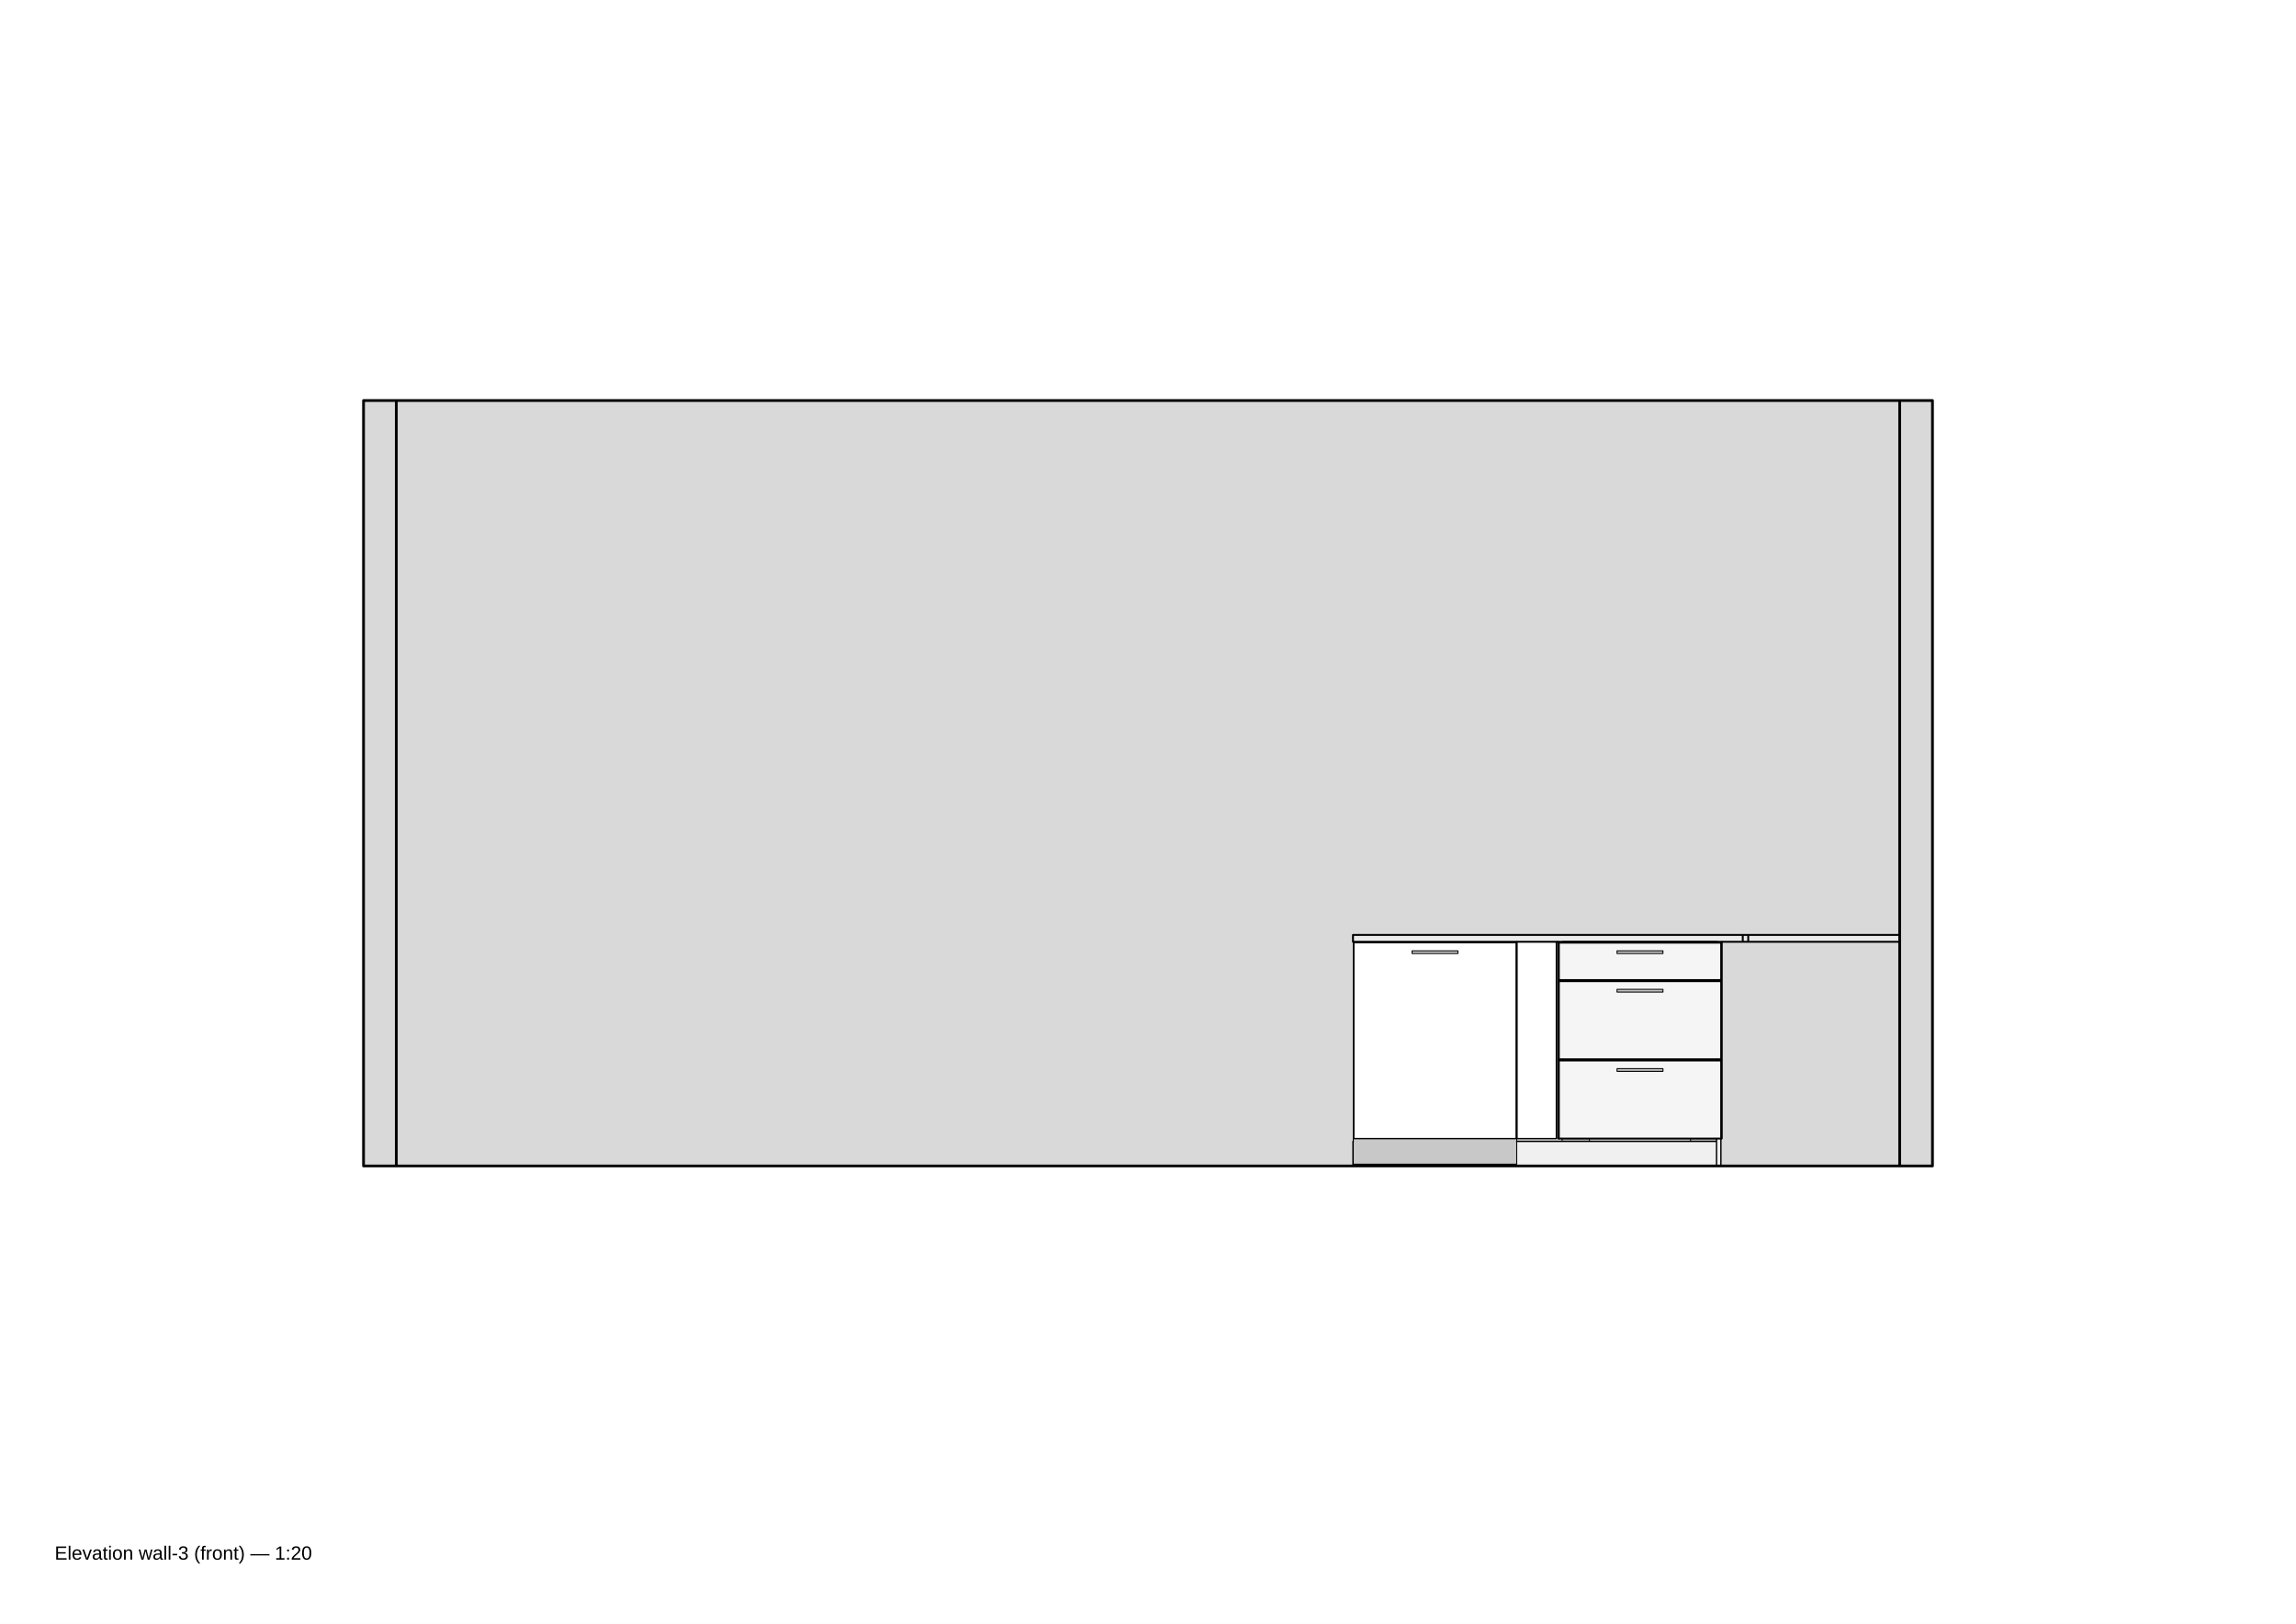
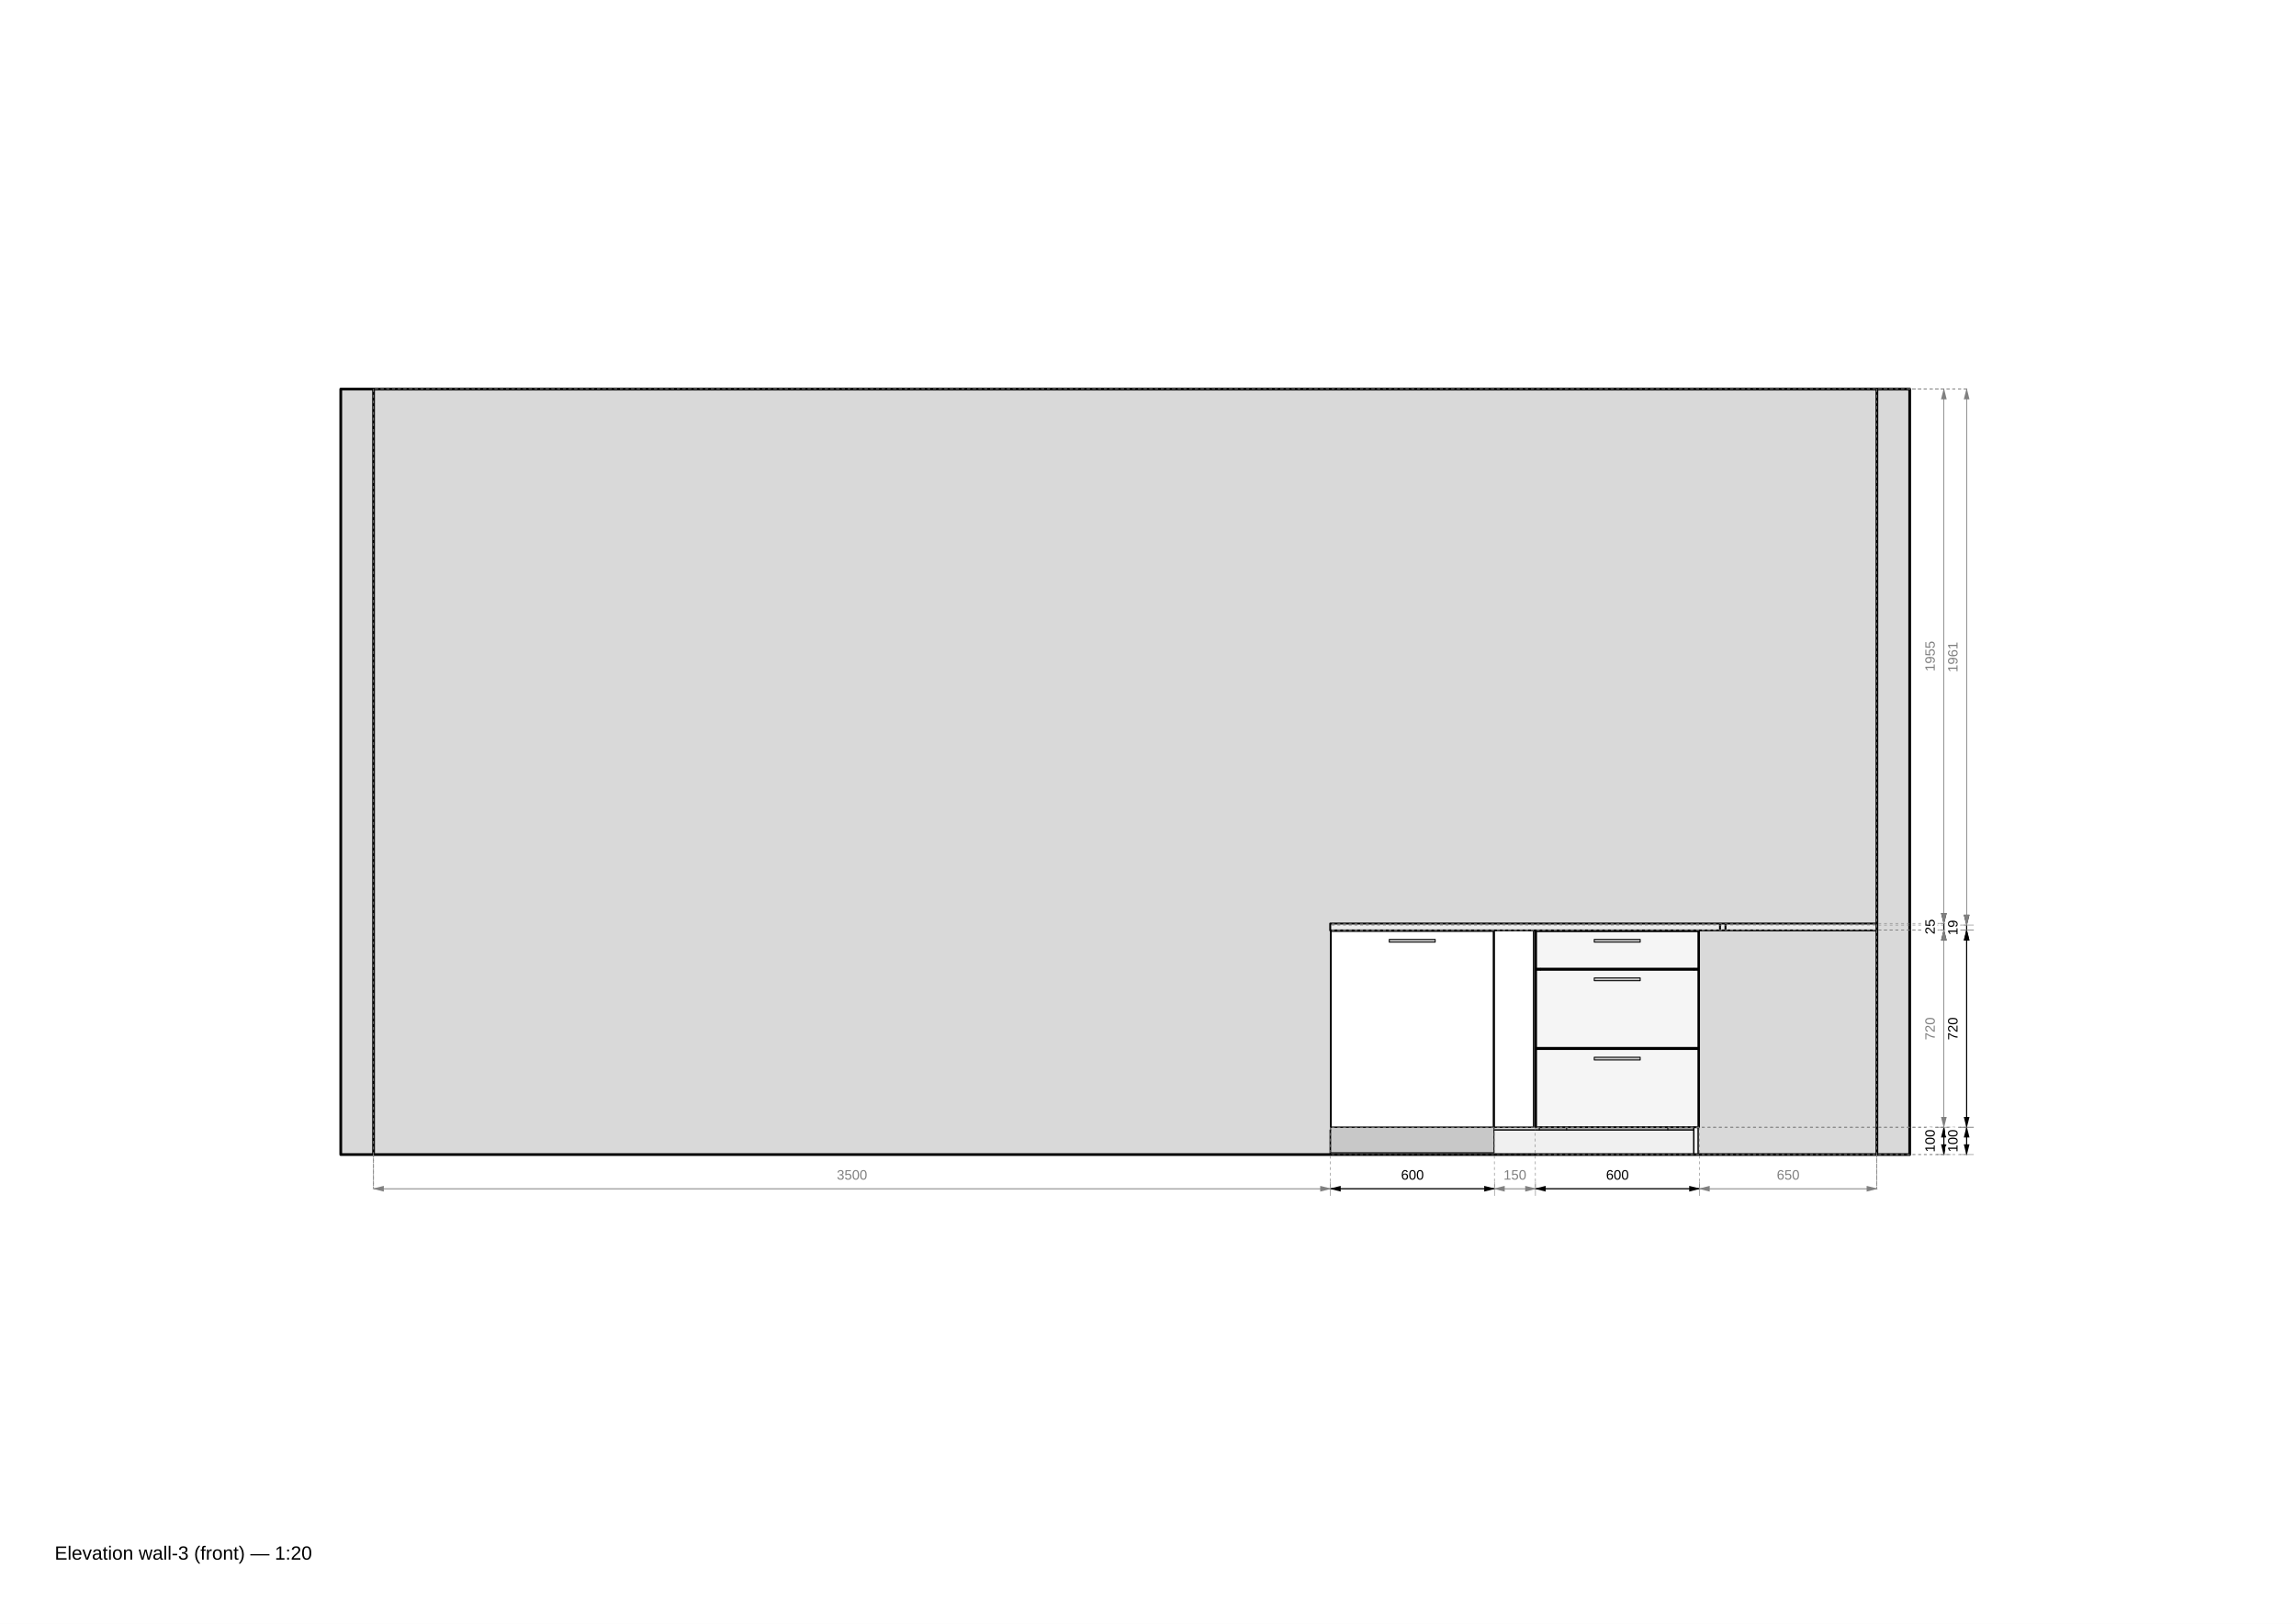
- <svg xmlns="http://www.w3.org/2000/svg" width="420mm" height="297mm" viewBox="-2135.0 -4265.0 8400.0 5940.0">
-   <rect x="-2135.0" y="-4265.0" width="8400.0" height="5940.0" fill="#ffffff" />
+ <svg xmlns="http://www.w3.org/2000/svg" width="420mm" height="297mm" viewBox="-2051.7 -4223.3 8400.0 5940.0">
+   <rect x="-2051.7" y="-4223.3" width="8400.0" height="5940.0" fill="#ffffff" />
  <g id="fills" fill-rule="evenodd">
    <path d="M4815.0 0.0L-685.0 0.0L-685.0 -2800.0L4815.0 -2800.0Z" fill="#d9d9d9" />
    <path d="M-685.0 0.0L-805.0 0.0L-805.0 -2800.0L-685.0 -2800.0Z" fill="#d9d9d9" />
    <path d="M4935.0 0.0L4815.0 0.0L4815.0 -2800.0L4935.0 -2800.0Z" fill="#d9d9d9" />
    <path d="M3415.0 0.0L3416.0 0.0L3416.0 -1.0L3415.0 -1.0Z" fill="#f0f0f0" />
    <path d="M3574.0 -101.5L4156.0 -101.5L4156.0 -818.5L3574.0 -818.5Z" fill="#ffffff" />
    <path d="M3603.0 -161.9L4127.0 -161.9L4127.0 -373.9L3603.0 -373.9Z" fill="#f5f5f5" />
    <path d="M3603.0 -432.4L4127.0 -432.4L4127.0 -644.4L3603.0 -644.4Z" fill="#f5f5f5" />
    <path d="M3603.0 -722.4L4127.0 -722.4L4127.0 -785.4L3603.0 -785.4Z" fill="#f5f5f5" />
    <path d="M4150.0 -0.5L4050.0 -0.5L4050.0 -111.5L4150.0 -111.5Z" fill="#c8c8c8" />
    <path d="M3680.0 -0.5L3680.0 -111.5L3580.0 -111.5L3580.0 -0.5Z" fill="#c8c8c8" />
    <path d="M3584.0 -800.5L4146.0 -800.5L4146.0 -819.5L3584.0 -819.5Z" fill="#ffffff" />
    <path d="M4050.0 -0.5L4050.0 -111.5L4150.0 -111.5L4150.0 -0.5Z" fill="#c8c8c8" />
    <path d="M3580.0 -0.5L3680.0 -0.5L3680.0 -111.5L3580.0 -111.5Z" fill="#c8c8c8" />
    <path d="M4145.0 0.0L4145.0 -100.0L4161.0 -100.0L4161.0 0.0Z" fill="#f0f0f0" />
    <path d="M2815.0 0.0L4145.0 0.0L4145.0 -90.0L2815.0 -90.0Z" fill="#f0f0f0" />
    <path d="M4115.0 -124.6L4146.0 -124.6L4146.0 -171.6L4115.0 -171.6Z" fill="#c8c8c8" />
    <path d="M4115.0 -395.1L4146.0 -395.1L4146.0 -442.1L4115.0 -442.1Z" fill="#c8c8c8" />
    <path d="M4115.0 -685.1L4146.0 -685.1L4146.0 -732.1L4115.0 -732.1Z" fill="#c8c8c8" />
    <path d="M3584.0 -124.6L3615.0 -124.6L3615.0 -171.6L3584.0 -171.6Z" fill="#c8c8c8" />
    <path d="M3584.0 -395.1L3615.0 -395.1L3615.0 -442.1L3584.0 -442.1Z" fill="#c8c8c8" />
    <path d="M3584.0 -685.1L3615.0 -685.1L3615.0 -732.1L3584.0 -732.1Z" fill="#c8c8c8" />
    <path d="M3584.0 -100.5L4146.0 -100.5L4146.0 -119.5L3584.0 -119.5Z" fill="#ffffff" />
    <path d="M4146.0 -100.0L4165.0 -100.0L4165.0 -820.0L4146.0 -820.0Z" fill="#ffffff" />
    <path d="M3584.0 -800.5L4146.0 -800.5L4146.0 -819.5L3584.0 -819.5Z" fill="#f5f5f5" />
    <path d="M3565.0 -100.0L3584.0 -100.0L3584.0 -820.0L3565.0 -820.0Z" fill="#ffffff" />
    <path d="M3415.0 -100.0L3434.0 -100.0L3434.0 -820.0L3415.0 -820.0Z" fill="#ffffff" />
    <path d="M4073.0 -122.9L4139.0 -122.9L4139.0 -373.9L4073.0 -373.9Z" fill="#c8c8c8" />
    <path d="M4073.0 -393.4L4139.0 -393.4L4139.0 -644.4L4073.0 -644.4Z" fill="#c8c8c8" />
    <path d="M4073.0 -683.4L4139.0 -683.4L4139.0 -785.4L4073.0 -785.4Z" fill="#c8c8c8" />
    <path d="M3601.5 -145.9L4128.5 -145.9L4128.5 -161.9L3601.5 -161.9Z" fill="#f5f5f5" />
    <path d="M3601.5 -416.4L4128.5 -416.4L4128.5 -432.4L3601.5 -432.4Z" fill="#f5f5f5" />
    <path d="M3601.5 -706.4L4128.5 -706.4L4128.5 -722.4L3601.5 -722.4Z" fill="#f5f5f5" />
    <path d="M3591.0 -122.9L3657.0 -122.9L3657.0 -373.9L3591.0 -373.9Z" fill="#c8c8c8" />
    <path d="M3591.0 -393.4L3657.0 -393.4L3657.0 -644.4L3591.0 -644.4Z" fill="#c8c8c8" />
    <path d="M3591.0 -683.4L3657.0 -683.4L3657.0 -785.4L3591.0 -785.4Z" fill="#c8c8c8" />
    <path d="M3437.0 -112.5L3477.0 -112.5L3477.0 -127.5L3437.0 -127.5Z" fill="#ffffff" />
    <path d="M3437.0 -452.5L3477.0 -452.5L3477.0 -467.5L3437.0 -467.5Z" fill="#ffffff" />
    <path d="M3437.0 -792.5L3477.0 -792.5L3477.0 -807.5L3437.0 -807.5Z" fill="#ffffff" />
    <path d="M2816.0 -6.5L3414.0 -6.5L3414.0 -820.0L2816.0 -820.0Z" fill="#c8c8c8" />
    <path d="M4815.0 -820.0L4261.0 -820.0L4261.0 -845.0L4815.0 -845.0Z" fill="#ebebeb" />
    <path d="M3568.0 -100.0L4162.0 -100.0L4162.0 -386.0L3568.0 -386.0Z" fill="#f5f5f5" />
    <path d="M3568.0 -390.0L4162.0 -390.0L4162.0 -676.0L3568.0 -676.0Z" fill="#f5f5f5" />
    <path d="M3568.0 -680.0L4162.0 -680.0L4162.0 -817.0L3568.0 -817.0Z" fill="#f5f5f5" />
    <path d="M3415.0 -100.0L3559.0 -100.0L3559.0 -820.0L3415.0 -820.0Z" fill="#ffffff" />
    <path d="M2818.0 -100.0L3412.0 -100.0L3412.0 -817.0L2818.0 -817.0Z" fill="#ffffff" />
    <path d="M4261.0 -820.0L4241.0 -820.0L4241.0 -845.0L4261.0 -845.0Z" fill="#ebebeb" />
    <path d="M4241.0 -820.0L2815.0 -820.0L2815.0 -845.0L4241.0 -845.0Z" fill="#ebebeb" />
    <path d="M3781.0 -346.0L3949.0 -346.0L3949.0 -356.0L3781.0 -356.0Z" fill="#c8c8c8" />
    <path d="M3781.0 -636.0L3949.0 -636.0L3949.0 -646.0L3781.0 -646.0Z" fill="#c8c8c8" />
    <path d="M3781.0 -777.0L3949.0 -777.0L3949.0 -787.0L3781.0 -787.0Z" fill="#c8c8c8" />
    <path d="M3031.0 -777.0L3199.0 -777.0L3199.0 -787.0L3031.0 -787.0Z" fill="#c8c8c8" />
  </g>
  <g id="hidden-lines" fill="none" stroke="#000000" stroke-linecap="round" />
  <g id="lines" fill="none" stroke="#000000" stroke-linecap="round" stroke-linejoin="round">
    <path class="wall" stroke-width="10.0" d="M-805.0 0.0L4935.0 0.0M-805.0 -2800.0L4935.0 -2800.0M4815.0 0.0L4815.0 -2800.0M-685.0 0.0L-685.0 -2800.0M-805.0 0.0L-805.0 -2800.0M4935.0 0.0L4935.0 -2800.0" />
    <path class="front" stroke-width="7.0" d="M3568.0 -100.0L4162.0 -100.0M3584.0 -817.0L3584.0 -819.5M4146.0 -817.0L4146.0 -819.5M3584.0 -819.5L4146.0 -819.5M3568.0 -100.0L3568.0 -386.0M3568.0 -390.0L3568.0 -676.0M3568.0 -680.0L3568.0 -817.0M4162.0 -100.0L4162.0 -386.0M4162.0 -390.0L4162.0 -676.0M4162.0 -680.0L4162.0 -817.0M3568.0 -386.0L4162.0 -386.0M3568.0 -390.0L4162.0 -390.0M3568.0 -676.0L4162.0 -676.0M3568.0 -680.0L4162.0 -680.0M3568.0 -817.0L4162.0 -817.0" />
    <path class="carcass" stroke-width="5.0" d="M2818.0 -100.0L3412.0 -100.0M3415.0 -100.0L3559.0 -100.0M3565.0 -100.0L3568.0 -100.0M4162.0 -100.0L4165.0 -100.0M3565.0 -100.0L3565.0 -820.0M3584.0 -386.0L3584.0 -390.0M3584.0 -676.0L3584.0 -680.0M3584.0 -819.5L3584.0 -820.0M4146.0 -386.0L4146.0 -390.0M4146.0 -676.0L4146.0 -680.0M4146.0 -819.5L4146.0 -820.0M4165.0 -100.0L4165.0 -820.0M2818.0 -817.0L3412.0 -817.0M3415.0 -100.0L3415.0 -820.0M3559.0 -100.0L3559.0 -820.0M2818.0 -100.0L2818.0 -817.0M3412.0 -100.0L3412.0 -817.0" />
    <path class="worktop" stroke-width="7.0" d="M2815.0 -820.0L4815.0 -820.0M2815.0 -845.0L4815.0 -845.0M4261.0 -820.0L4261.0 -845.0M4241.0 -820.0L4241.0 -845.0M2815.0 -820.0L2815.0 -845.0" />
    <path class="hardware" stroke-width="3.6" d="M4050.0 -90.0L4050.0 -100.0M3580.0 -90.0L3580.0 -100.0M3680.0 -90.0L3680.0 -100.0M3781.0 -346.0L3949.0 -346.0M3781.0 -346.0L3781.0 -356.0M3781.0 -636.0L3781.0 -646.0M3781.0 -777.0L3781.0 -787.0M3949.0 -346.0L3949.0 -356.0M3949.0 -636.0L3949.0 -646.0M3949.0 -777.0L3949.0 -787.0M3781.0 -356.0L3949.0 -356.0M3781.0 -636.0L3949.0 -636.0M3781.0 -646.0L3949.0 -646.0M3031.0 -777.0L3199.0 -777.0M3781.0 -777.0L3949.0 -777.0M3031.0 -787.0L3199.0 -787.0M3781.0 -787.0L3949.0 -787.0M3031.0 -777.0L3031.0 -787.0M3199.0 -777.0L3199.0 -787.0M2816.0 -6.5L3414.0 -6.5M2816.0 -6.5L2816.0 -820.0M3414.0 -6.5L3414.0 -820.0" />
    <path class="plinth" stroke-width="5.0" d="M2815.0 0.0L2815.0 -90.0M4145.0 0.0L4145.0 -100.0M2815.0 -90.0L2816.0 -90.0M3414.0 -90.0L4145.0 -90.0M4161.0 0.0L4161.0 -100.0" />
  </g>
-   <text x="-1935.0" y="1440.0" font-family="Arial, Helvetica, sans-serif" font-size="70.0">Elevation wall-3 (front) — 1:20</text>
+   <g id="annotations">
+     <g transform="translate(-805 -2800) scale(2.083333)">
+       <g>
+         <defs>
+           <marker markerWidth="20" markerHeight="10" markerUnits="userSpaceOnUse" orient="auto-start-reverse" refY="5" viewBox="0 0 20 10" id="arrowStart" refX="18">
+             <path d="M0,0 L0,10 L20,5 z" fill="context-stroke" />
+           </marker>
+           <marker markerWidth="20" markerHeight="10" markerUnits="userSpaceOnUse" orient="auto" refY="5" viewBox="0 0 20 10" id="arrowEnd" refX="18">
+             <path d="M0,0 L0,10 L20,5 z" fill="context-stroke" />
+           </marker>
+           <marker markerWidth="20" markerHeight="10" markerUnits="userSpaceOnUse" orient="auto-start-reverse" refY="5" viewBox="0 0 20 10" id="arrowStartOpposite" refX="2">
+             <path d="M0,0 L0,10 L20,5 z" fill="context-stroke" transform="translate(20, 0) scale(-1, 1)" />
+           </marker>
+           <marker markerWidth="20" markerHeight="10" markerUnits="userSpaceOnUse" orient="auto" refY="5" viewBox="0 0 20 10" id="arrowEndOpposite" refX="2">
+             <path d="M0,0 L0,10 L20,5 z" fill="context-stroke" transform="translate(20, 0) scale(-1, 1)" />
+           </marker>
+         </defs>
+         <g>
+           <line x1="58" y1="1404" x2="2698" y2="1404" stroke="gray" stroke-width="1" />
+           <line x1="57.6" y1="1344" x2="57.6" y2="1404" stroke="gray" stroke-width="1" stroke-dasharray="5,5" />
+           <line x1="57.6" y1="1344" x2="57.6" y2="1404" stroke="gray" stroke-width="1" stroke-dasharray="5,5" />
+           <line x1="57.6" y1="0" x2="57.6" y2="1404" stroke="gray" stroke-width="1" stroke-dasharray="5,5" />
+           <line x1="57.6" y1="0" x2="57.6" y2="1404" stroke="gray" stroke-width="1" stroke-dasharray="5,5" />
+           <line x1="1738" y1="1404" x2="2026" y2="1404" stroke="black" stroke-width="2" marker-start="url(#arrowStart)" marker-end="url(#arrowEnd)" ticks-at-ends-length="25" ticks-style="[object Object]" />
+           <line x1="1738" y1="1416.5" x2="1738" y2="1391.5" stroke="gray" stroke-width="1" />
+           <line x1="2026" y1="1416.5" x2="2026" y2="1391.5" stroke="gray" stroke-width="1" />
+           <line x1="1737.6" y1="1296" x2="1738" y2="1404" stroke="gray" stroke-width="1" stroke-dasharray="5,5" />
+           <line x1="2025.6" y1="1296" x2="2026" y2="1404" stroke="gray" stroke-width="1" stroke-dasharray="5,5" />
+           <line x1="2098" y1="1404" x2="2386" y2="1404" stroke="black" stroke-width="2" marker-start="url(#arrowStart)" marker-end="url(#arrowEnd)" ticks-at-ends-length="25" ticks-style="[object Object]" />
+           <line x1="2098" y1="1416.5" x2="2098" y2="1391.5" stroke="gray" stroke-width="1" />
+           <line x1="2386" y1="1416.5" x2="2386" y2="1391.5" stroke="gray" stroke-width="1" />
+           <line x1="2097.6" y1="1296" x2="2098" y2="1404" stroke="gray" stroke-width="1" stroke-dasharray="5,5" />
+           <line x1="2385.6" y1="1296" x2="2386" y2="1404" stroke="gray" stroke-width="1" stroke-dasharray="5,5" />
+           <line x1="2697.6" y1="1344" x2="2697.6" y2="1404" stroke="gray" stroke-width="1" stroke-dasharray="5,5" />
+           <line x1="2697.6" y1="1344" x2="2697.6" y2="1404" stroke="gray" stroke-width="1" stroke-dasharray="5,5" />
+           <line x1="2697.6" y1="0" x2="2697.6" y2="1404" stroke="gray" stroke-width="1" stroke-dasharray="5,5" />
+           <line x1="2697.6" y1="0" x2="2697.6" y2="1404" stroke="gray" stroke-width="1" stroke-dasharray="5,5" />
+           <line x1="57.6" y1="1404" x2="1738" y2="1404" stroke="gray" stroke-width="1" marker-start="url(#arrowStart)" marker-end="url(#arrowEnd)" />
+           <line x1="2026" y1="1404" x2="2098" y2="1404" stroke="gray" stroke-width="1" marker-start="url(#arrowStart)" marker-end="url(#arrowEnd)" />
+           <line x1="2386" y1="1404" x2="2697.6" y2="1404" stroke="gray" stroke-width="1" marker-start="url(#arrowStart)" marker-end="url(#arrowEnd)" />
+           <line x1="2815.2" y1="0" x2="2815.2" y2="1344" stroke="gray" stroke-width="1" />
+           <line x1="2815.2" y1="0" x2="2697.6" y2="0" stroke="gray" stroke-width="1" stroke-dasharray="5,5" />
+           <line x1="2815.2" y1="0" x2="2697.6" y2="0" stroke="gray" stroke-width="1" stroke-dasharray="5,5" />
+           <line x1="2815.2" y1="0" x2="57.6" y2="0" stroke="gray" stroke-width="1" stroke-dasharray="5,5" />
+           <line x1="2815.2" y1="0" x2="57.6" y2="0" stroke="gray" stroke-width="1" stroke-dasharray="5,5" />
+           <line x1="2815.2" y1="938" x2="2815.2" y2="950" stroke="black" stroke-width="2" marker-start="url(#arrowStartOpposite)" marker-end="url(#arrowEndOpposite)" ticks-at-ends-length="25" ticks-style="[object Object]" />
+           <line x1="2802.7" y1="938" x2="2827.7" y2="938" stroke="gray" stroke-width="1" />
+           <line x1="2802.7" y1="950" x2="2827.7" y2="950" stroke="gray" stroke-width="1" />
+           <line x1="2815.2" y1="938" x2="1737.6" y2="938.4" stroke="gray" stroke-width="1" stroke-dasharray="5,5" />
+           <line x1="2815.2" y1="950" x2="1737.6" y2="950.4" stroke="gray" stroke-width="1" stroke-dasharray="5,5" />
+           <line x1="2815.2" y1="1296" x2="2815.2" y2="1344" stroke="black" stroke-width="2" marker-start="url(#arrowStart)" marker-end="url(#arrowEnd)" ticks-at-ends-length="25" ticks-style="[object Object]" />
+           <line x1="2802.7" y1="1296" x2="2827.7" y2="1296" stroke="gray" stroke-width="1" />
+           <line x1="2802.7" y1="1344" x2="2827.7" y2="1344" stroke="gray" stroke-width="1" />
+           <line x1="2815.2" y1="1296" x2="1737.6" y2="1296" stroke="gray" stroke-width="1" stroke-dasharray="5,5" />
+           <line x1="2815.2" y1="1344" x2="1737.6" y2="1344" stroke="gray" stroke-width="1" stroke-dasharray="5,5" />
+           <line x1="2815.2" y1="0" x2="2815.2" y2="938" stroke="gray" stroke-width="1" marker-start="url(#arrowStart)" marker-end="url(#arrowEnd)" />
+           <line x1="2815.2" y1="950" x2="2815.2" y2="1296" stroke="gray" stroke-width="1" marker-start="url(#arrowStart)" marker-end="url(#arrowEnd)" />
+           <line x1="2855.2" y1="0" x2="2855.2" y2="1344" stroke="gray" stroke-width="1" />
+           <line x1="2855.2" y1="0" x2="2697.6" y2="0" stroke="gray" stroke-width="1" stroke-dasharray="5,5" />
+           <line x1="2855.2" y1="0" x2="2697.6" y2="0" stroke="gray" stroke-width="1" stroke-dasharray="5,5" />
+           <line x1="2855.2" y1="0" x2="57.6" y2="0" stroke="gray" stroke-width="1" stroke-dasharray="5,5" />
+           <line x1="2855.2" y1="0" x2="57.6" y2="0" stroke="gray" stroke-width="1" stroke-dasharray="5,5" />
+           <line x1="2855.2" y1="941" x2="2855.2" y2="950" stroke="black" stroke-width="2" marker-start="url(#arrowStartOpposite)" marker-end="url(#arrowEndOpposite)" ticks-at-ends-length="25" ticks-style="[object Object]" />
+           <line x1="2842.7" y1="941" x2="2867.7" y2="941" stroke="gray" stroke-width="1" />
+           <line x1="2842.7" y1="950" x2="2867.7" y2="950" stroke="gray" stroke-width="1" />
+           <line x1="2855.2" y1="941" x2="1737.6" y2="941.28" stroke="gray" stroke-width="1" stroke-dasharray="5,5" />
+           <line x1="2855.2" y1="950" x2="1737.6" y2="950.4" stroke="gray" stroke-width="1" stroke-dasharray="5,5" />
+           <line x1="2855.2" y1="950" x2="2855.2" y2="1296" stroke="black" stroke-width="2" marker-start="url(#arrowStart)" marker-end="url(#arrowEnd)" ticks-at-ends-length="25" ticks-style="[object Object]" />
+           <line x1="2842.7" y1="950" x2="2867.7" y2="950" stroke="gray" stroke-width="1" />
+           <line x1="2842.7" y1="1296" x2="2867.7" y2="1296" stroke="gray" stroke-width="1" />
+           <line x1="2855.2" y1="950" x2="1737.6" y2="950.4" stroke="gray" stroke-width="1" stroke-dasharray="5,5" />
+           <line x1="2855.2" y1="1296" x2="1737.6" y2="1296" stroke="gray" stroke-width="1" stroke-dasharray="5,5" />
+           <line x1="2855.2" y1="1296" x2="2855.2" y2="1344" stroke="black" stroke-width="2" marker-start="url(#arrowStart)" marker-end="url(#arrowEnd)" ticks-at-ends-length="25" ticks-style="[object Object]" />
+           <line x1="2842.7" y1="1296" x2="2867.7" y2="1296" stroke="gray" stroke-width="1" />
+           <line x1="2842.7" y1="1344" x2="2867.7" y2="1344" stroke="gray" stroke-width="1" />
+           <line x1="2855.2" y1="1296" x2="2097.6" y2="1296" stroke="gray" stroke-width="1" stroke-dasharray="5,5" />
+           <line x1="2855.2" y1="1344" x2="2097.6" y2="1344" stroke="gray" stroke-width="1" stroke-dasharray="5,5" />
+           <line x1="2855.2" y1="0" x2="2855.2" y2="941" stroke="gray" stroke-width="1" marker-start="url(#arrowStart)" marker-end="url(#arrowEnd)" />
+           <text x="1882" y="1388" fill="black" font-size="24" font-family="Arial" stroke="white" stroke-width="10" paint-order="stroke" text-anchor="middle" stroke-linejoin="round" alignment-baseline="middle" transform="rotate(0, 1882, 1388)">600</text>
+           <text x="2242" y="1388" fill="black" font-size="24" font-family="Arial" stroke="white" stroke-width="10" paint-order="stroke" text-anchor="middle" stroke-linejoin="round" alignment-baseline="middle" transform="rotate(0, 2242, 1388)">600</text>
+           <text x="897.8" y="1388" fill="gray" font-size="24" font-family="Arial" stroke="white" stroke-width="10" paint-order="stroke" text-anchor="middle" stroke-linejoin="round" alignment-baseline="middle" transform="rotate(0, 897.8, 1388)">3500</text>
+           <text x="2062" y="1388" fill="gray" font-size="24" font-family="Arial" stroke="white" stroke-width="10" paint-order="stroke" text-anchor="middle" stroke-linejoin="round" alignment-baseline="middle" transform="rotate(0, 2062, 1388)">150</text>
+           <text x="2541.8" y="1388" fill="gray" font-size="24" font-family="Arial" stroke="white" stroke-width="10" paint-order="stroke" text-anchor="middle" stroke-linejoin="round" alignment-baseline="middle" transform="rotate(0, 2541.8, 1388)">650</text>
+           <text x="2799.2" y="944" fill="black" font-size="24" font-family="Arial" stroke="white" stroke-width="10" paint-order="stroke" text-anchor="middle" stroke-linejoin="round" alignment-baseline="middle" transform="rotate(270, 2799.2, 944)">25</text>
+           <text x="2799.2" y="1320" fill="black" font-size="24" font-family="Arial" stroke="white" stroke-width="10" paint-order="stroke" text-anchor="middle" stroke-linejoin="round" alignment-baseline="middle" transform="rotate(270, 2799.2, 1320)">100</text>
+           <text x="2799.2" y="469" fill="gray" font-size="24" font-family="Arial" stroke="white" stroke-width="10" paint-order="stroke" text-anchor="middle" stroke-linejoin="round" alignment-baseline="middle" transform="rotate(270, 2799.2, 469)">1955</text>
+           <text x="2799.2" y="1123" fill="gray" font-size="24" font-family="Arial" stroke="white" stroke-width="10" paint-order="stroke" text-anchor="middle" stroke-linejoin="round" alignment-baseline="middle" transform="rotate(270, 2799.2, 1123)">720</text>
+           <text x="2839.2" y="945.5" fill="black" font-size="24" font-family="Arial" stroke="white" stroke-width="10" paint-order="stroke" text-anchor="middle" stroke-linejoin="round" alignment-baseline="middle" transform="rotate(270, 2839.2, 945.5)">19</text>
+           <text x="2839.2" y="1123" fill="black" font-size="24" font-family="Arial" stroke="white" stroke-width="10" paint-order="stroke" text-anchor="middle" stroke-linejoin="round" alignment-baseline="middle" transform="rotate(270, 2839.2, 1123)">720</text>
+           <text x="2839.2" y="1320" fill="black" font-size="24" font-family="Arial" stroke="white" stroke-width="10" paint-order="stroke" text-anchor="middle" stroke-linejoin="round" alignment-baseline="middle" transform="rotate(270, 2839.2, 1320)">100</text>
+           <text x="2839.2" y="470.5" fill="gray" font-size="24" font-family="Arial" stroke="white" stroke-width="10" paint-order="stroke" text-anchor="middle" stroke-linejoin="round" alignment-baseline="middle" transform="rotate(270, 2839.2, 470.5)">1961</text>
+         </g>
+       </g>
+     </g>
+   </g>
+   <text x="-1851.7" y="1481.7" font-family="Arial, Helvetica, sans-serif" font-size="70.0">Elevation wall-3 (front) — 1:20</text>
</svg>
